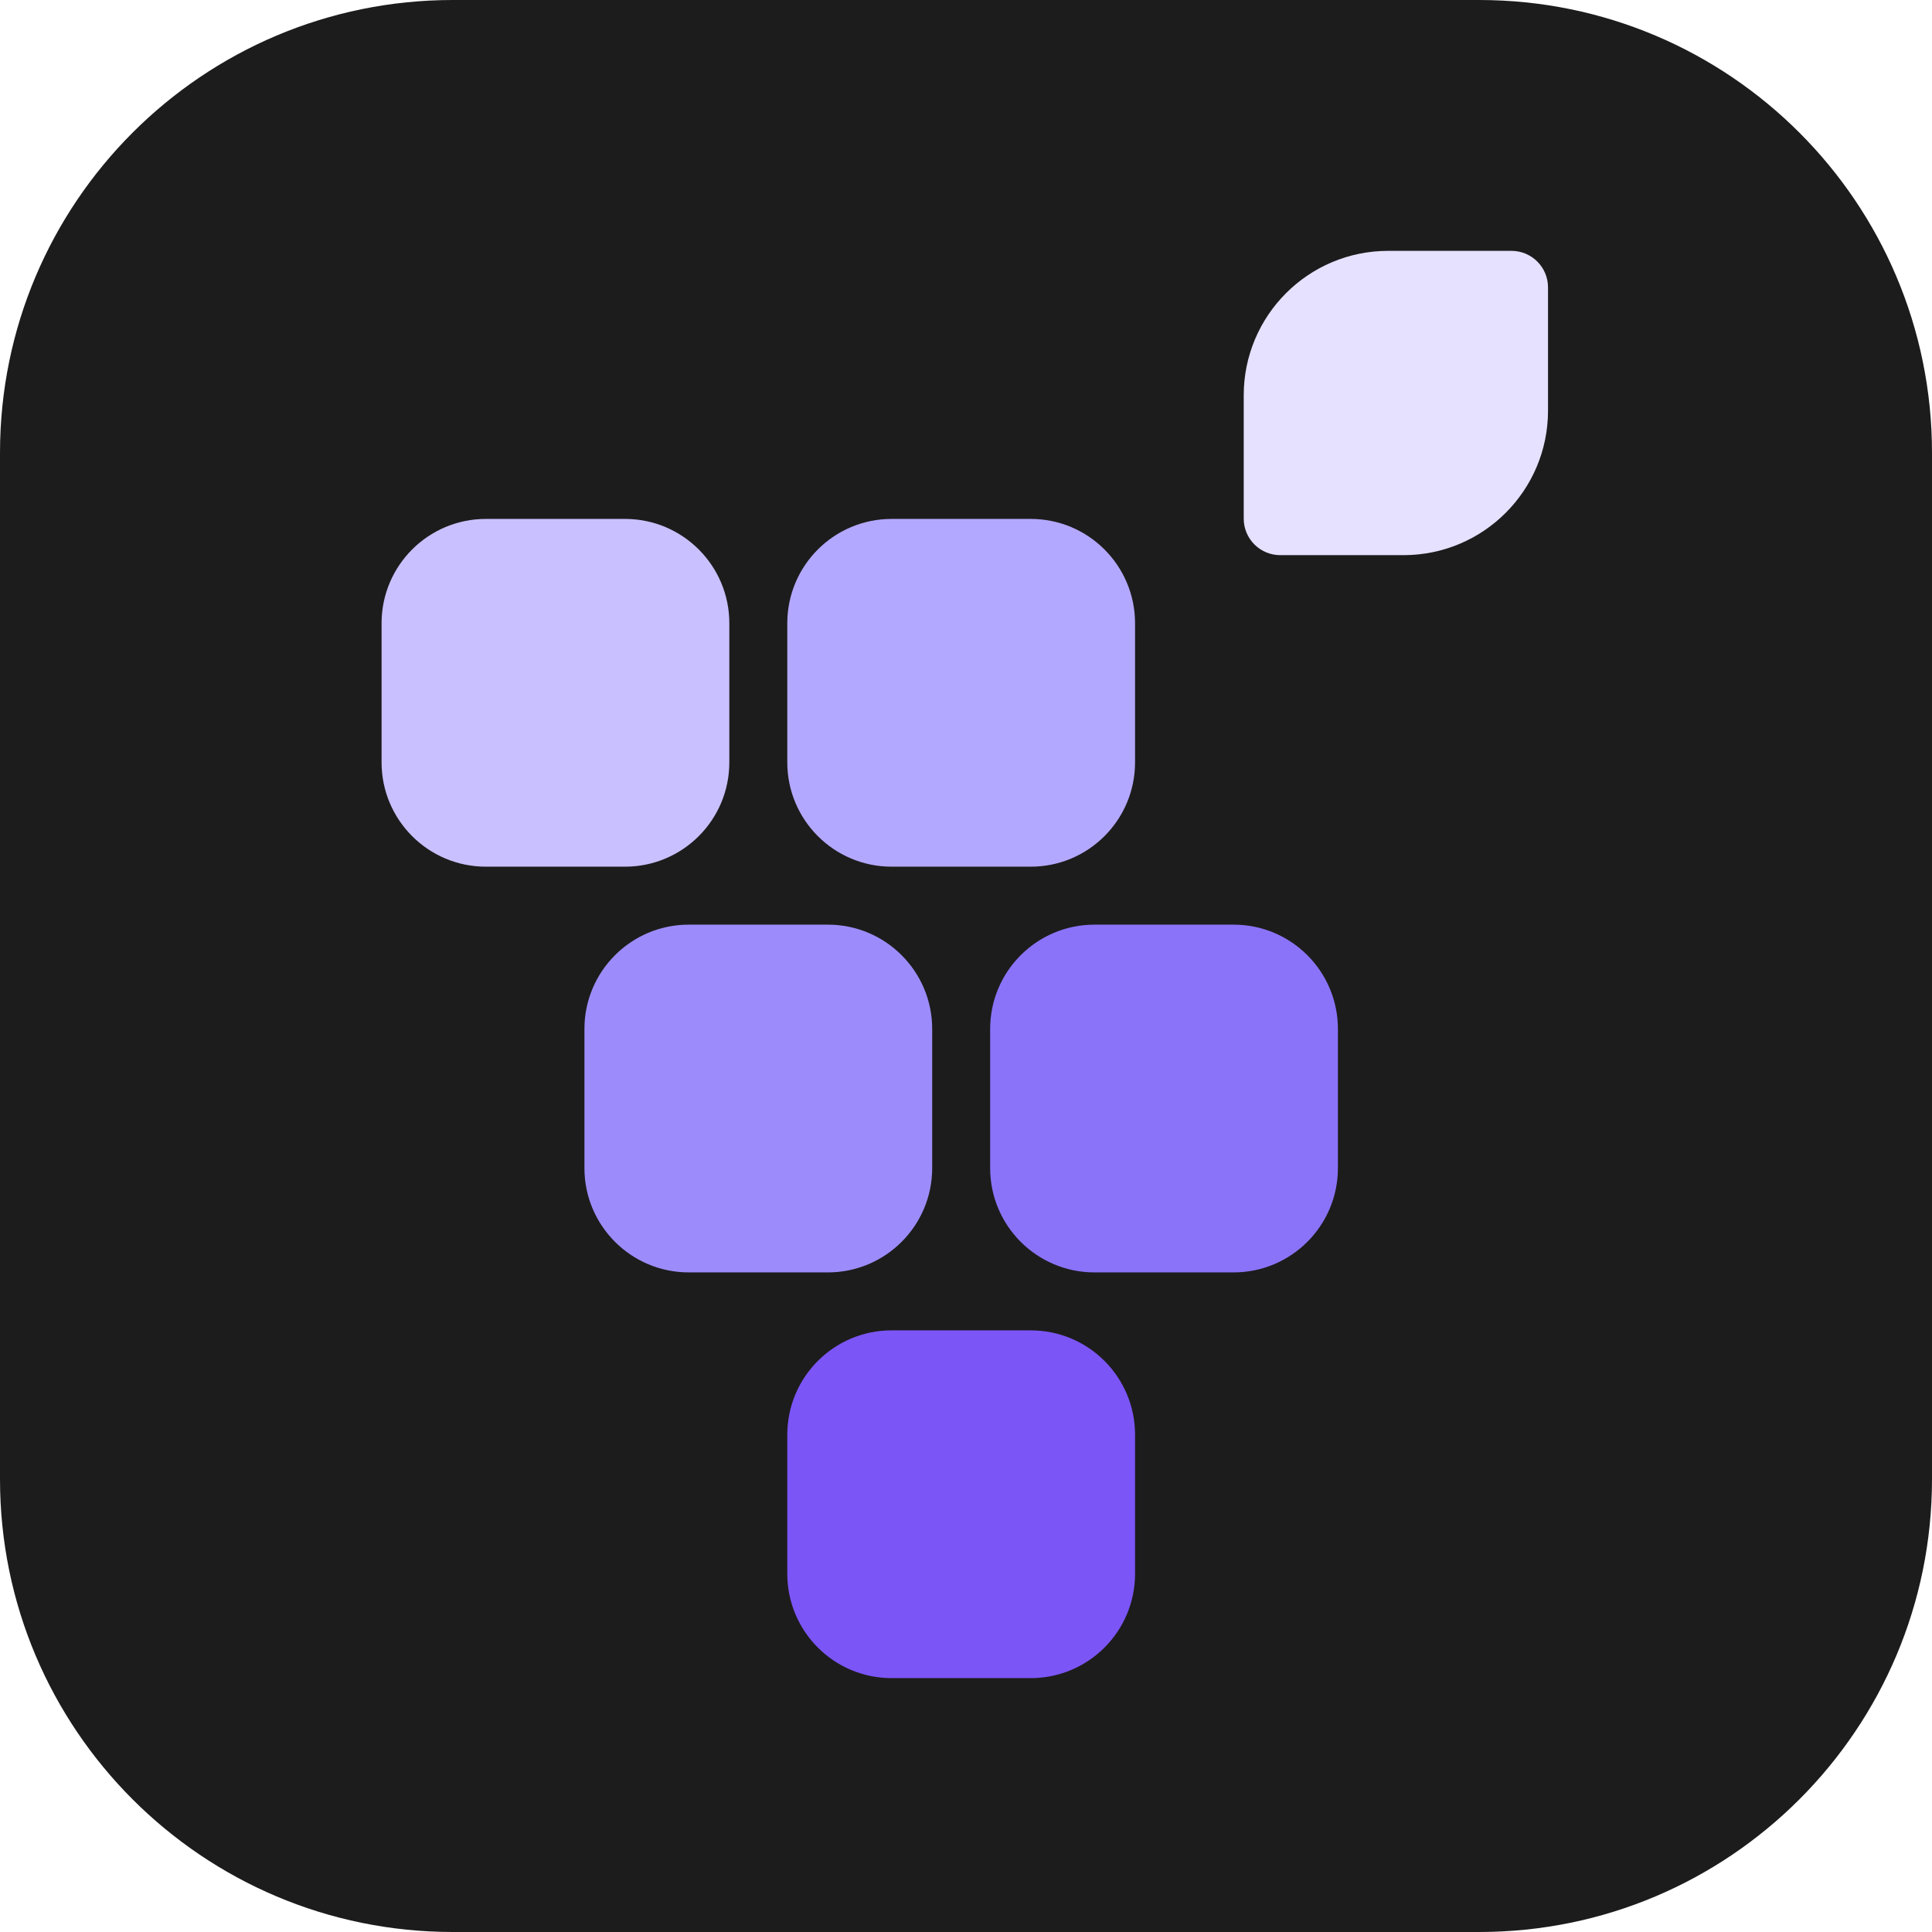
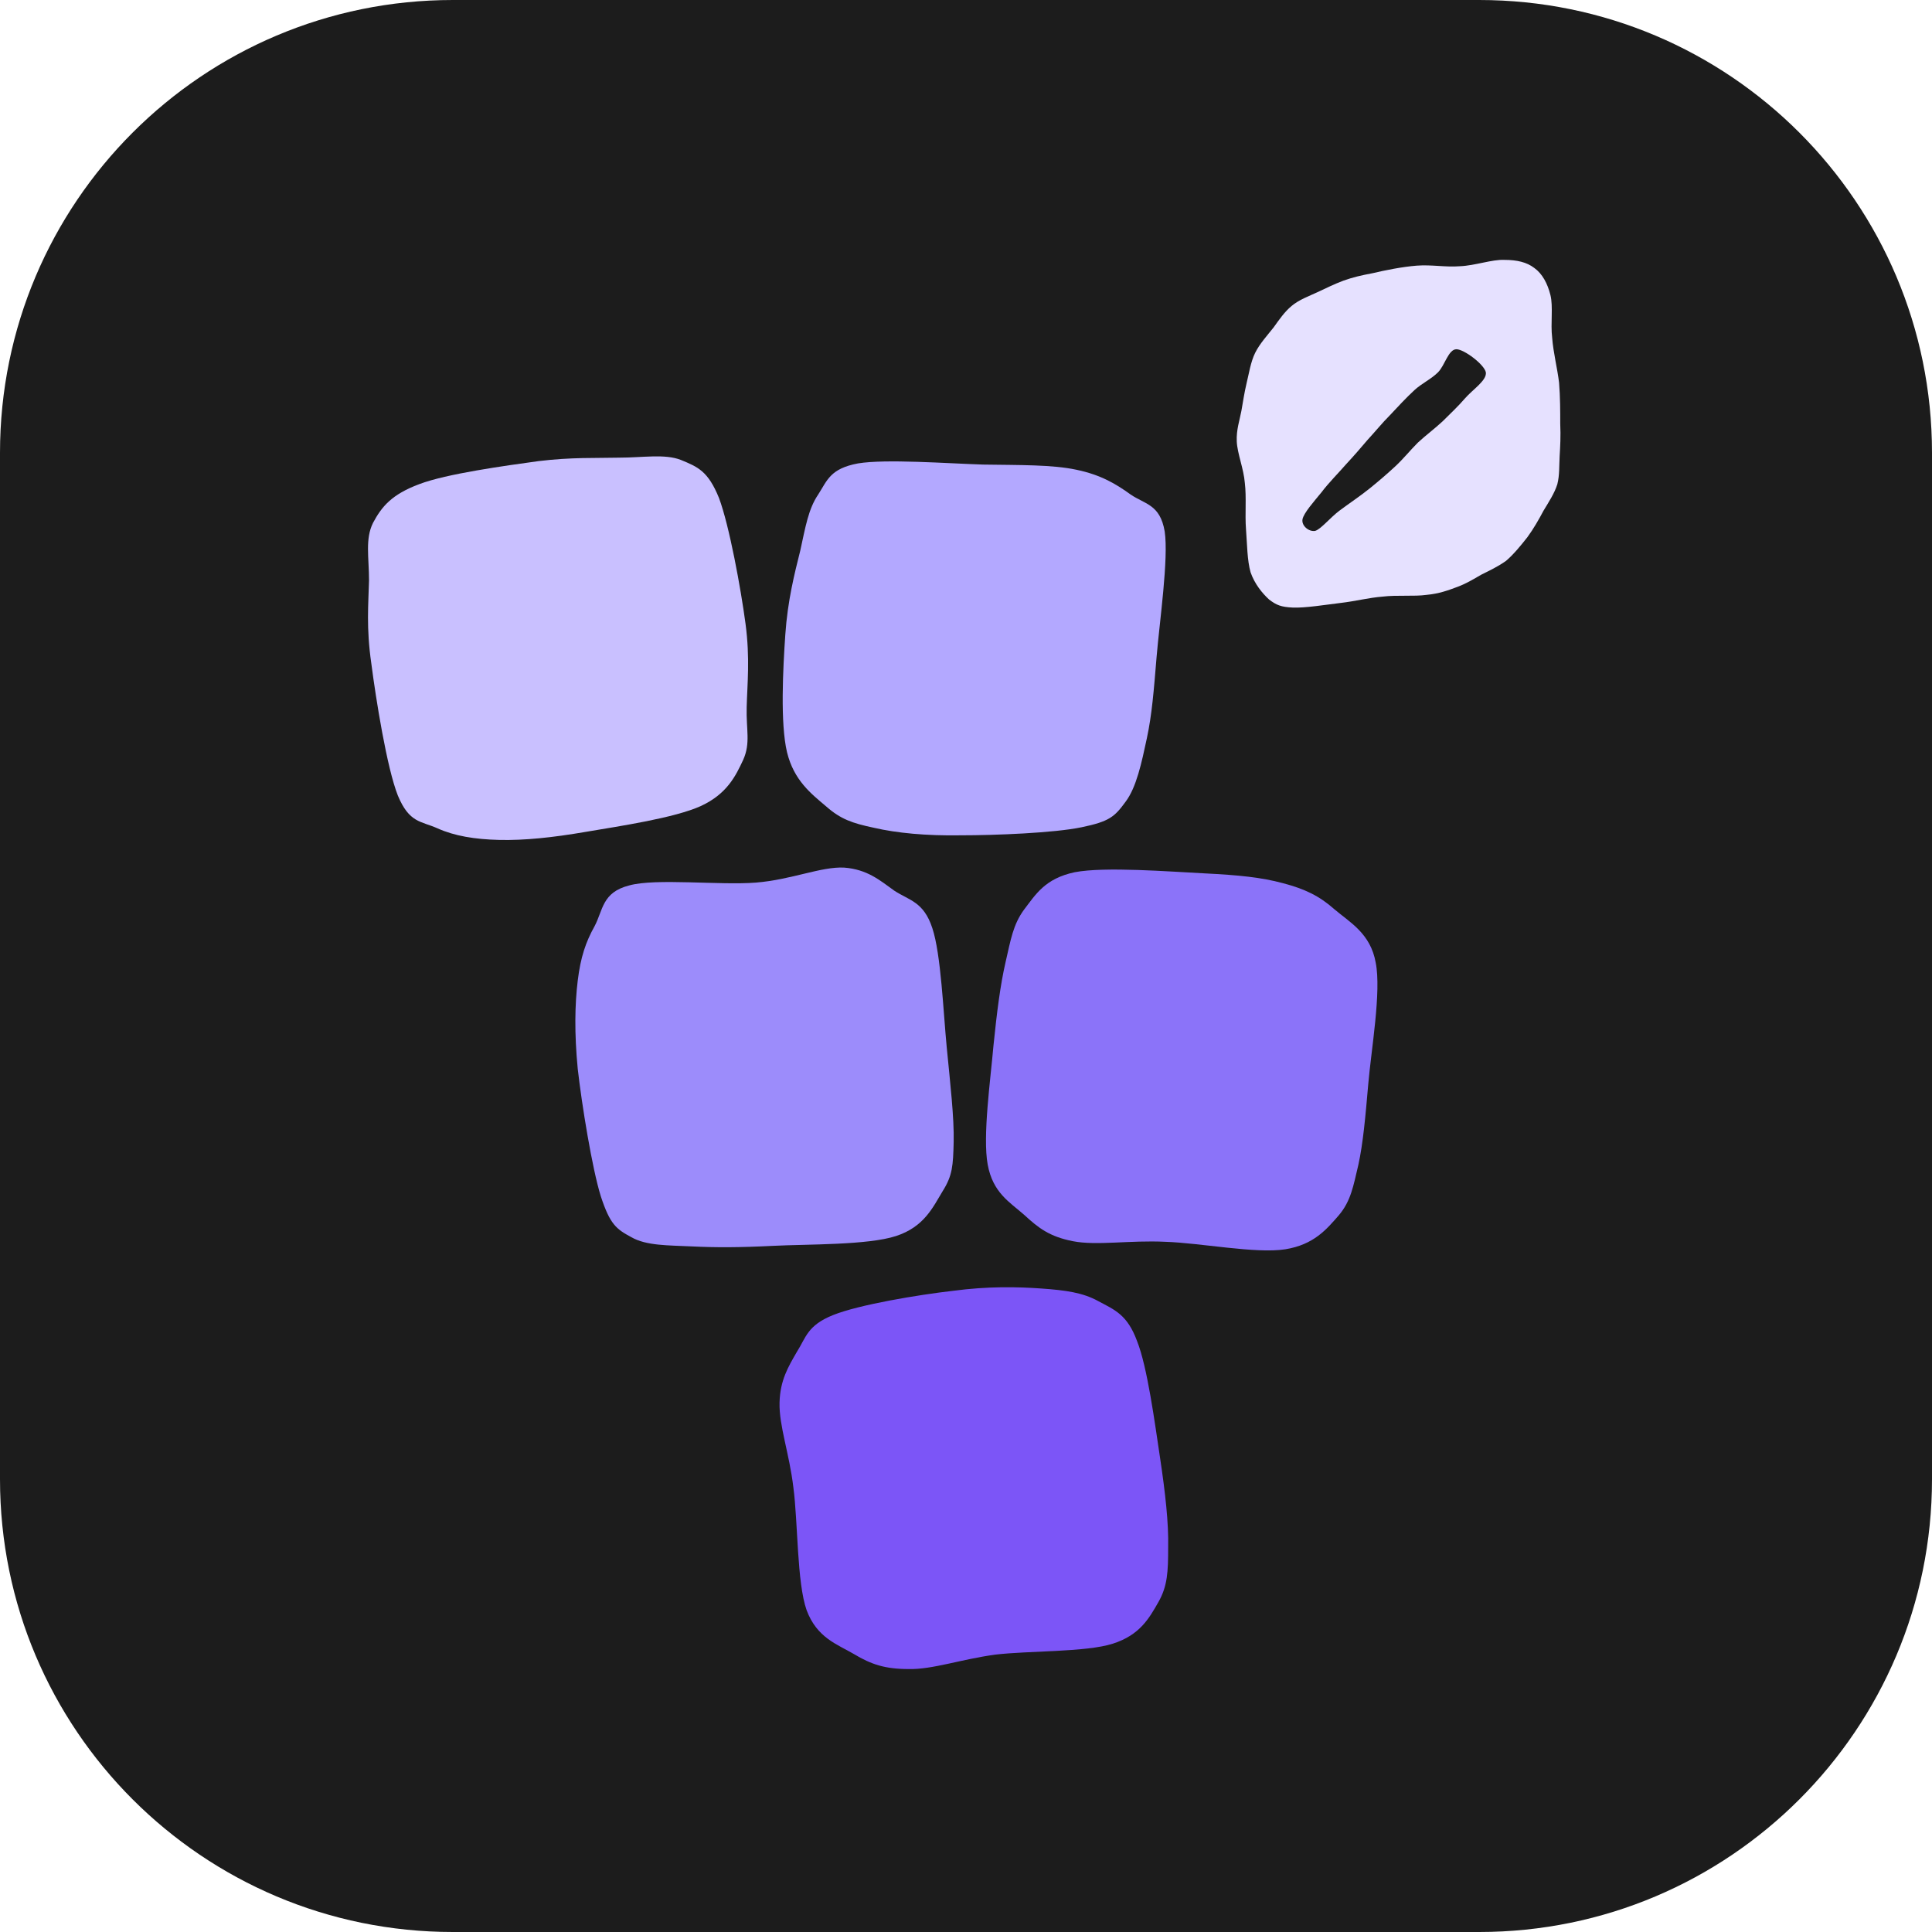
<svg xmlns="http://www.w3.org/2000/svg" viewBox="0 0 64 64">
  <rect width="64" height="64" rx="15" fill="#1C1C1C" />
-   <g transform="translate(7.84 4.71) scale(0.48)">
-     <rect x="10" y="26" width="24" height="24" rx="7.2" fill="#C9C0FF" />
-     <rect x="38" y="26" width="24" height="24" rx="7.2" fill="#B3A8FF" />
-     <rect x="24" y="54" width="24" height="24" rx="7.2" fill="#9C8CFB" />
-     <rect x="52" y="54" width="24" height="24" rx="7.2" fill="#8B73F9" />
-     <rect x="38" y="82" width="24" height="24" rx="7.2" fill="#7C55F7" />
-     <g transform="translate(80 18)">
-       <path class="leaf" d="M-0.53 -10.5L7.98 -10.5A2.52 2.52 0 0 1 10.5 -7.98L10.5 0.53A9.97 9.97 0 0 1 0.53 10.5L-7.98 10.5A2.52 2.52 0 0 1 -10.5 7.98L-10.5 -0.53A9.97 9.97 0 0 1 -0.53 -10.5Z" fill="#E6E1FF" />
-     </g>
+   <g transform="translate(9.34 8.8) scale(1.91)">
+     <path fill="#C9C0FF" d="M5.85 3.33c.41 0 .79-.07 1.07.04.29.12.47.19.66.66.18.48.38 1.58.46 2.18.08.6.03 1.05.02 1.45-.01.39.07.62-.06.91-.13.28-.28.59-.73.8-.46.21-1.41.35-2 .45-.58.1-1.07.15-1.5.14-.43-.01-.78-.07-1.07-.2-.29-.13-.49-.09-.69-.57-.19-.48-.38-1.67-.46-2.29-.09-.62-.05-1.03-.04-1.44 0-.4-.07-.72.07-1 .15-.28.32-.49.8-.67.47-.18 1.49-.32 2.07-.4.58-.07.99-.05 1.4-.06z" />
+     <path fill="#B3A8FF" d="M13.78 3.54c.43.09.69.25.94.43.25.17.51.17.59.64.07.47-.09 1.57-.14 2.17-.05.6-.08 1-.17 1.42-.09.42-.18.85-.37 1.1-.19.26-.28.34-.76.44-.48.1-1.5.14-2.1.14-.6.01-1.11-.04-1.5-.13-.38-.08-.58-.15-.83-.37-.26-.22-.56-.45-.68-.94-.12-.5-.07-1.46-.03-2.04.04-.59.16-1.06.26-1.46.09-.41.14-.72.31-.97.16-.25.21-.45.69-.54.48-.08 1.54 0 2.17.02.64.01 1.2 0 1.62.09z" />
+     <path fill="#9C8CFB" d="M9.75 10.44c.4.03.62.22.87.4.26.17.51.19.66.65.15.45.19 1.45.25 2.07.06.62.13 1.22.12 1.64-.01.41-.02.58-.19.85-.17.28-.32.62-.81.78-.49.16-1.54.14-2.13.17-.59.03-1 .03-1.41.01-.41-.02-.79-.01-1.05-.16-.26-.14-.37-.22-.53-.71-.15-.48-.33-1.59-.4-2.21-.06-.62-.05-1.12 0-1.53.05-.41.14-.67.29-.94.15-.28.13-.59.6-.71.46-.13 1.58 0 2.2-.05.62-.05 1.13-.28 1.53-.26z" />
+     <path fill="#8B73F9" d="M17.36 10.71c.38.1.63.22.89.45.27.23.63.42.72.93.1.5-.08 1.52-.13 2.11-.05.58-.09 1.02-.17 1.39-.09.38-.13.63-.34.88-.21.24-.43.51-.93.59-.51.08-1.46-.11-2.08-.13-.61-.03-1.19.07-1.6-.01-.41-.08-.6-.23-.85-.46-.25-.22-.54-.38-.63-.87-.09-.49.05-1.48.1-2.06.06-.59.12-1.06.21-1.45.09-.39.13-.65.32-.91.2-.26.36-.54.88-.65.52-.1 1.65-.01 2.25.02.6.03.99.07 1.36.17z" />
+     <path fill="#7C55F7" d="M13.17 17.74c.42.03.72.07.99.22.28.15.5.23.67.69.18.45.31 1.43.4 2.03.09.6.15 1.13.14 1.55 0 .42-.01.67-.17.95-.16.28-.32.57-.79.72-.47.15-1.45.12-2.04.19-.59.08-1.09.26-1.5.25-.41 0-.65-.08-.95-.26-.29-.17-.64-.28-.82-.76-.17-.48-.15-1.53-.23-2.13-.07-.59-.25-1.07-.24-1.47.01-.39.15-.62.3-.88.16-.25.18-.46.63-.64.45-.18 1.47-.35 2.08-.42.6-.08 1.11-.07 1.53-.04z" />
+     <path fill="#E6E1FF" d="M21.2-.1c.22 0 .39.04.52.14.14.1.23.27.28.47.05.2 0 .49.03.74.02.26.09.53.12.78.02.25.02.5.02.71.01.22 0 .39-.01.56-.01.18 0 .33-.04.49-.05.16-.15.31-.24.46-.08.15-.17.31-.28.46-.11.14-.24.3-.37.41-.14.1-.29.17-.43.24-.14.08-.25.15-.41.21-.16.06-.32.12-.54.14-.21.03-.51 0-.76.03-.25.02-.47.08-.73.11-.25.03-.62.09-.83.08-.2-.01-.28-.04-.41-.14-.12-.11-.25-.27-.32-.47-.06-.21-.06-.49-.08-.75-.02-.26.01-.55-.02-.8-.02-.25-.13-.51-.14-.72-.01-.2.05-.37.08-.53.03-.17.05-.31.09-.48.04-.16.07-.37.15-.53.08-.16.21-.3.32-.44.1-.14.19-.27.31-.37.13-.11.3-.17.45-.24.15-.07.29-.14.45-.2.17-.06.3-.09.51-.13.21-.05.51-.11.76-.13.26-.02.5.03.75.01.26-.01.56-.12.77-.11z" />
+     <path fill="#1C1C1C" d="M17.92 4.6c.1-.03.26-.23.42-.35.16-.12.37-.26.53-.39.16-.13.3-.25.44-.38.14-.13.26-.28.39-.41.14-.13.29-.24.43-.37.13-.13.27-.26.39-.4.13-.15.38-.31.36-.45-.03-.14-.38-.4-.51-.4-.14 0-.2.28-.32.4-.12.12-.28.19-.41.31-.14.13-.29.29-.42.43-.14.14-.26.29-.39.43-.12.14-.23.27-.37.42-.13.15-.31.33-.43.49-.13.16-.31.36-.33.47-.02.11.11.22.22.2z" />
  </g>
</svg>
